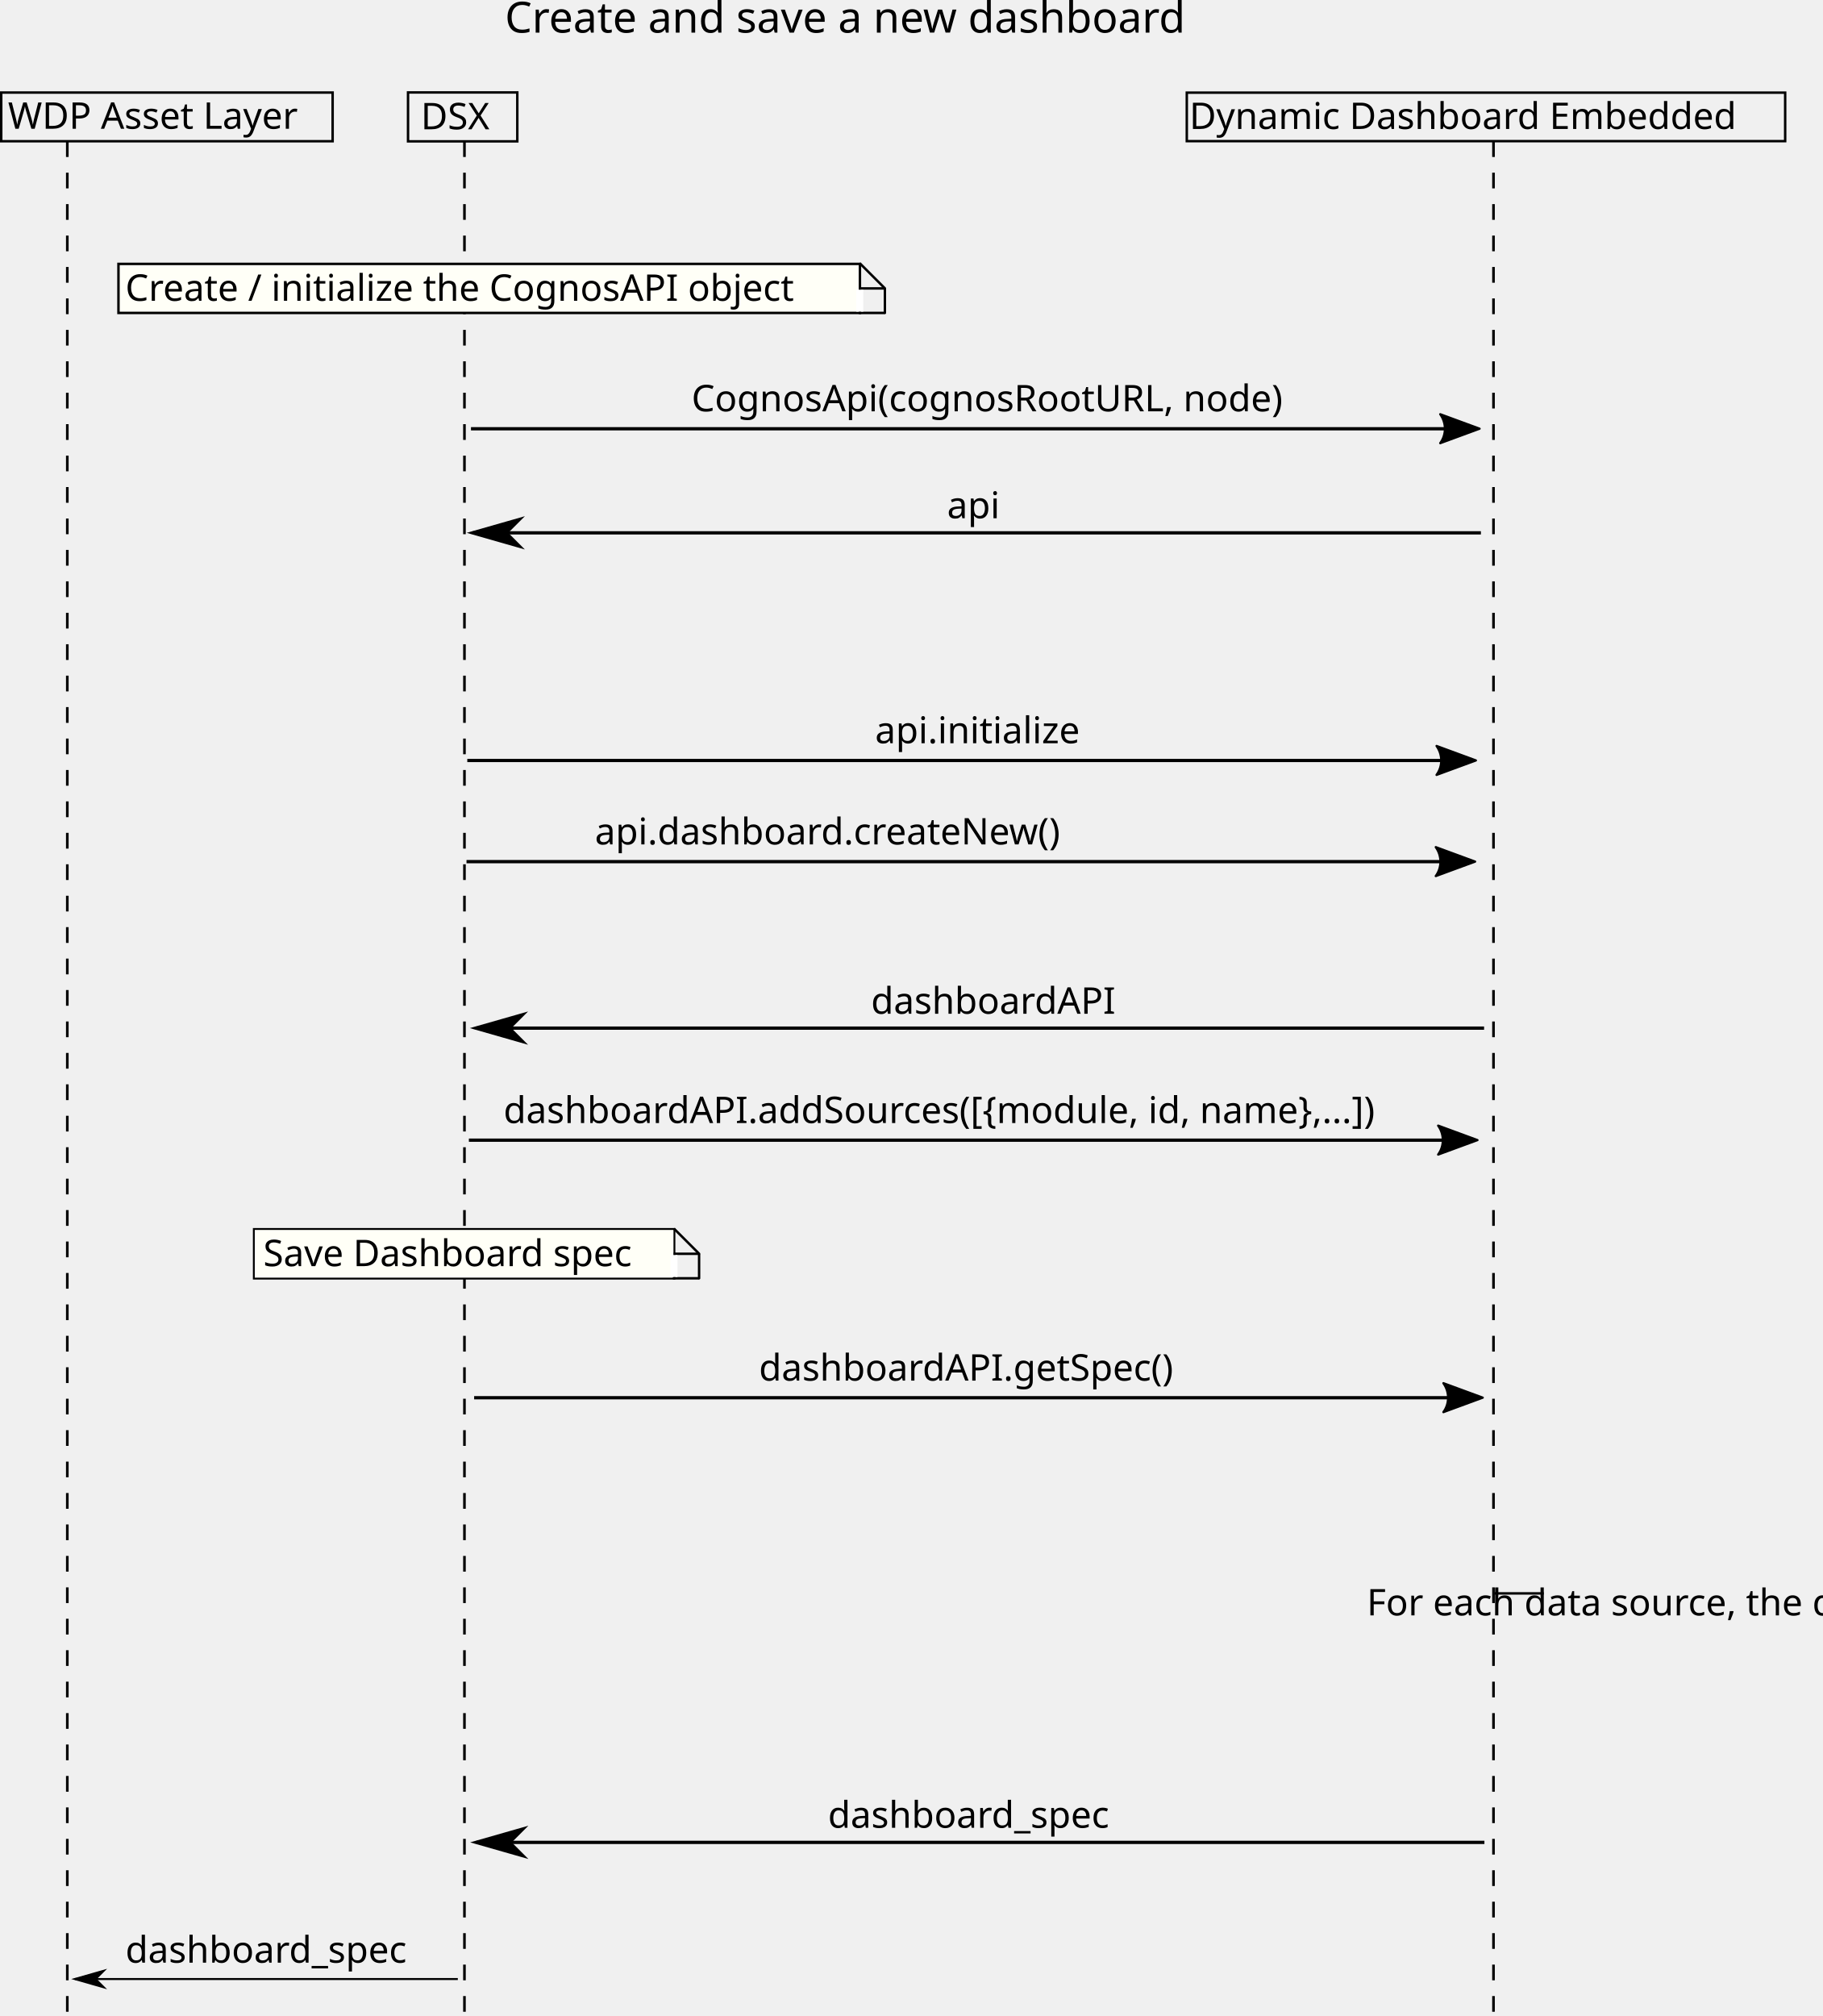
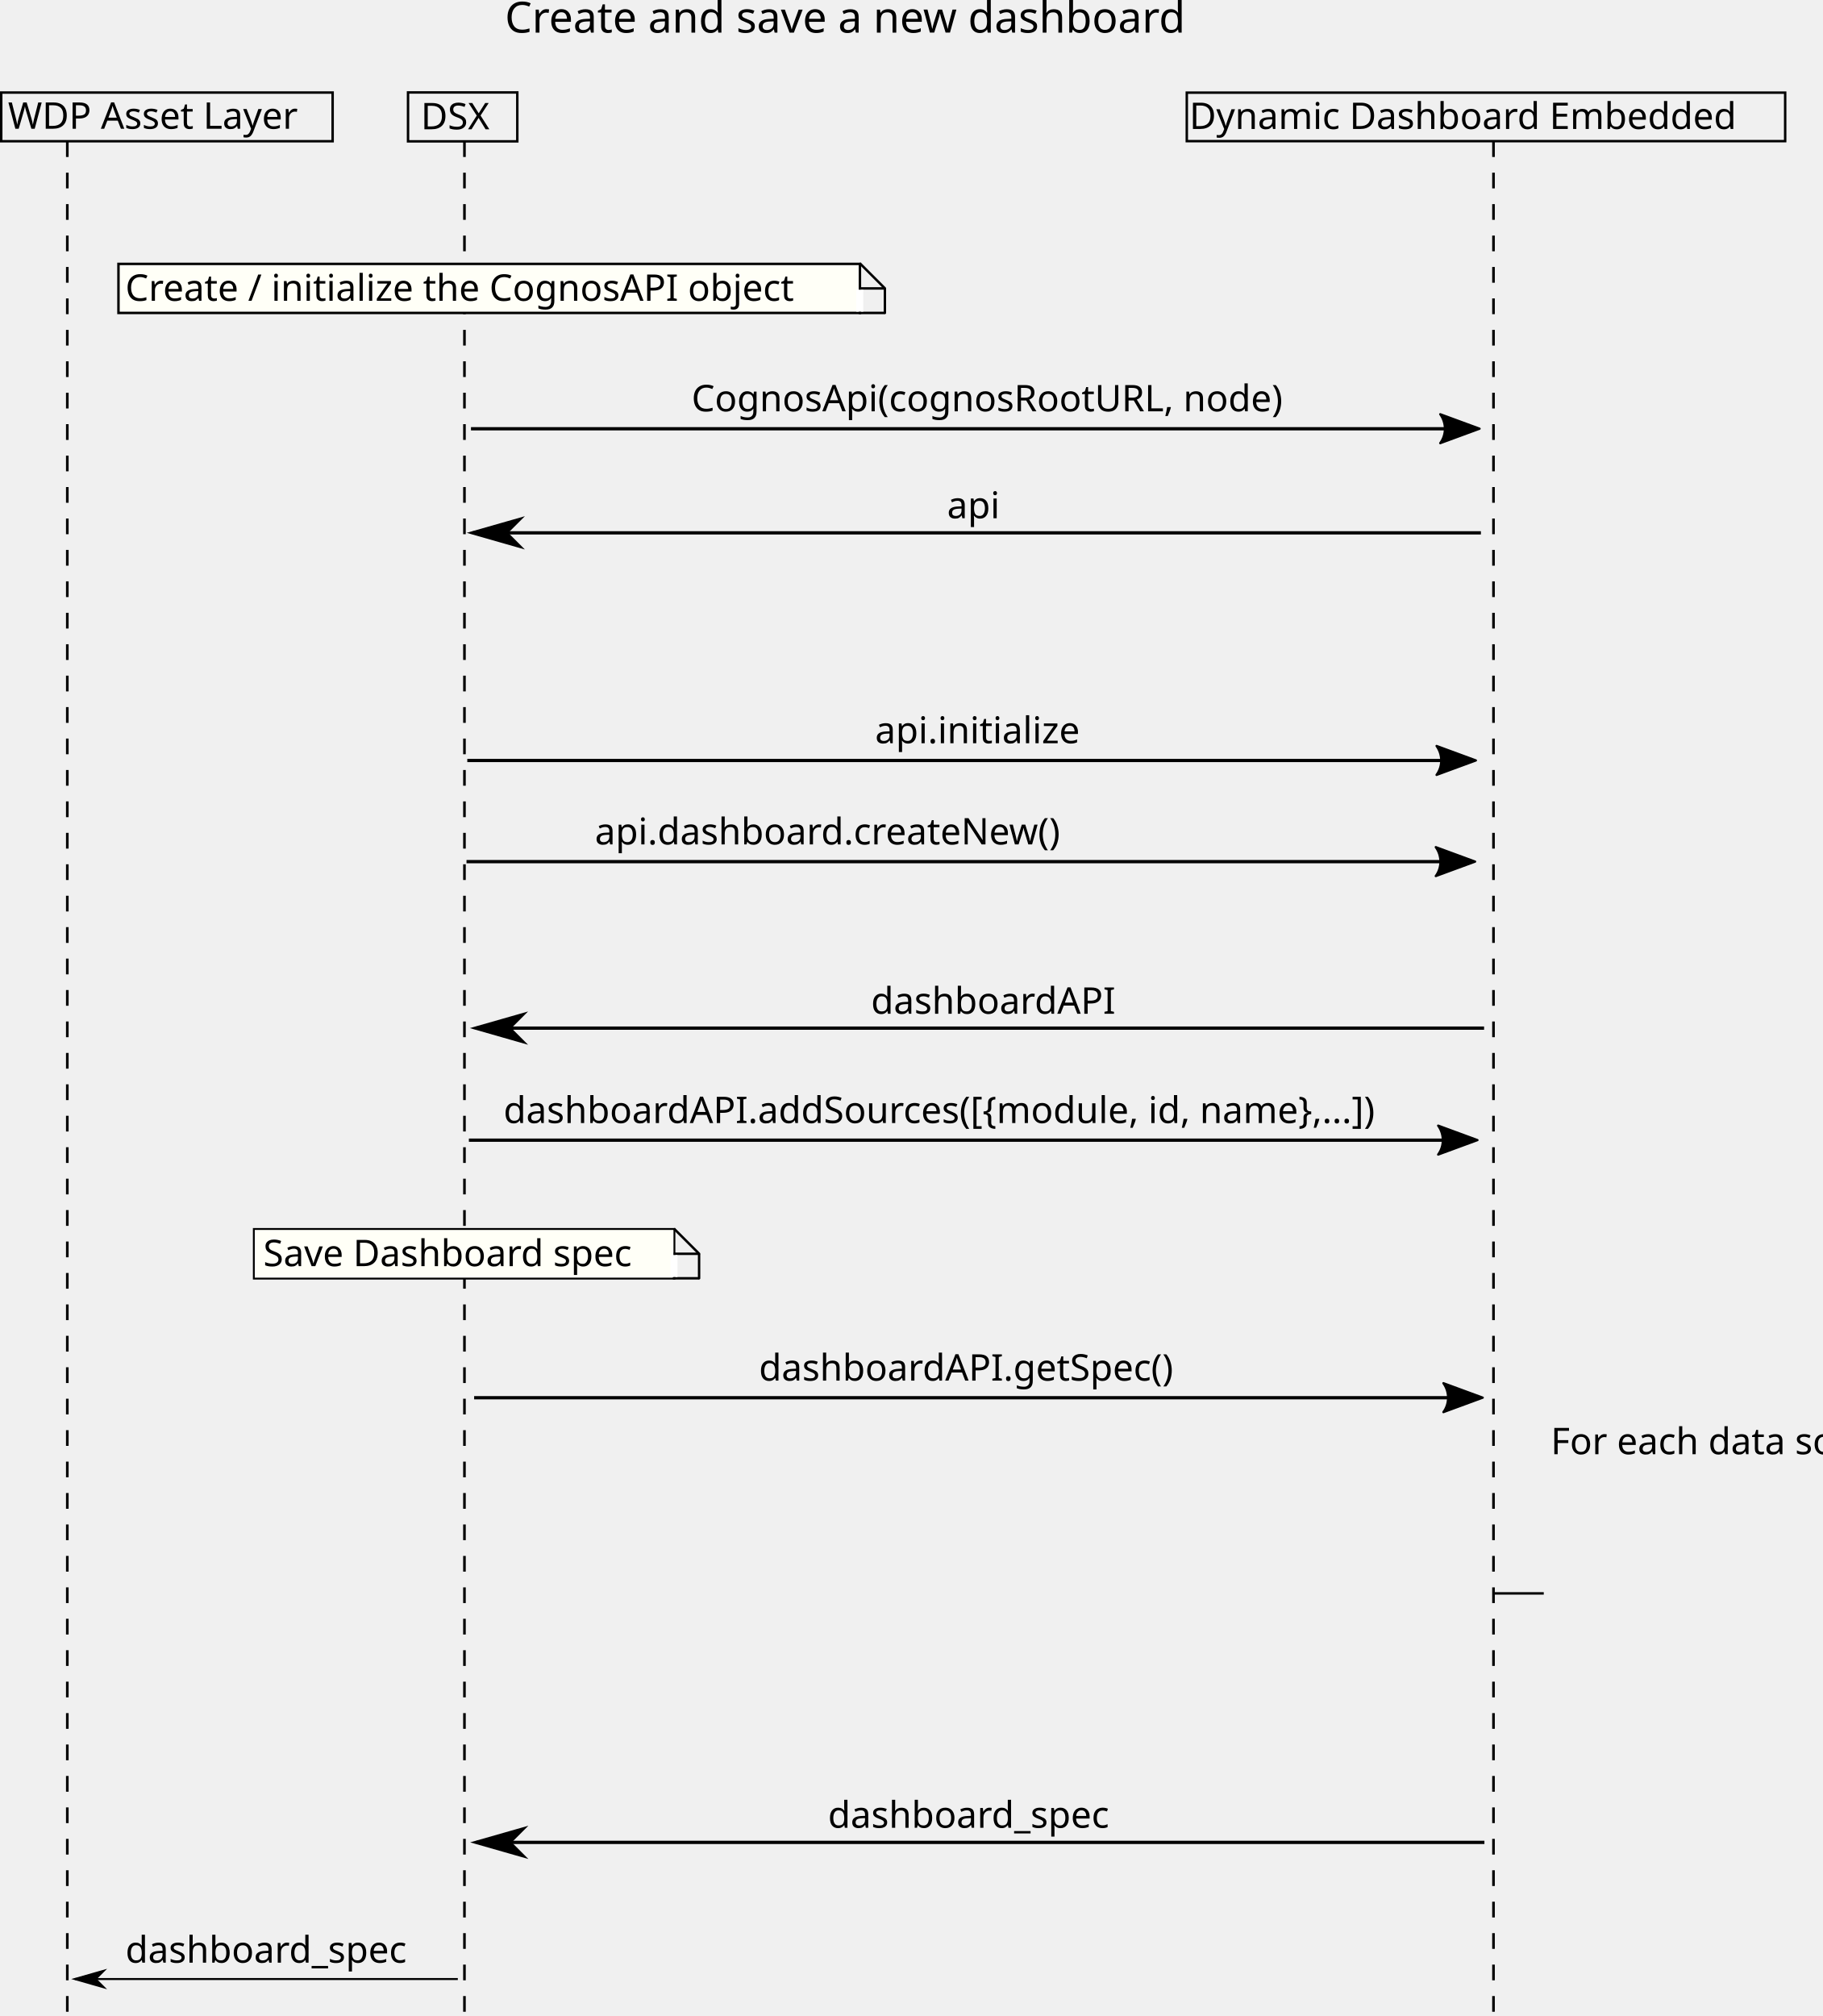
<svg xmlns="http://www.w3.org/2000/svg" xmlns:ns1="http://www.openswatchbook.org/uri/2009/osb" width="209.715mm" height="231.949mm" viewBox="0 0 743.085 821.867" id="svg3369" version="1.1">
  <defs id="defs3371">
    <marker style="overflow:visible" id="marker8772" refX="0" refY="0" orient="auto">
      <path transform="matrix(-1.1,0,0,-1.1,-1.1,0)" d="M 8.719,4.034 -2.207,0.016 8.719,-4.002 c -1.745,2.372 -1.735,5.617 -6e-7,8.035 z" style="fill:#000000;fill-opacity:1;fill-rule:evenodd;stroke:#000000;stroke-width:0.625;stroke-linejoin:round;stroke-opacity:1" id="path8774" />
    </marker>
    <marker orient="auto" refY="0" refX="0" id="Arrow2Lend" style="overflow:visible">
      <path id="path5926" style="fill:#000000;fill-opacity:1;fill-rule:evenodd;stroke:#000000;stroke-width:0.625;stroke-linejoin:round;stroke-opacity:1" d="M 8.719,4.034 -2.207,0.016 8.719,-4.002 c -1.745,2.372 -1.735,5.617 -6e-7,8.035 z" transform="matrix(-1.1,0,0,-1.1,-1.1,0)" />
    </marker>
    <marker style="overflow:visible" id="marker7066" refX="0" refY="0" orient="auto">
      <path transform="matrix(0.8,0,0,0.8,10,0)" style="fill:#000000;fill-opacity:1;fill-rule:evenodd;stroke:#000000;stroke-width:1pt;stroke-opacity:1" d="M 0,0 5,-5 -12.5,0 5,5 0,0 Z" id="path7068" />
    </marker>
    <marker orient="auto" refY="0" refX="0" id="Arrow1Lend" style="overflow:visible">
      <path id="path5908" d="M 0,0 5,-5 -12.5,0 5,5 0,0 Z" style="fill:#000000;fill-opacity:1;fill-rule:evenodd;stroke:#000000;stroke-width:1pt;stroke-opacity:1" transform="matrix(-0.8,0,0,-0.8,-10,0)" />
    </marker>
    <marker orient="auto" refY="0" refX="0" id="Arrow1Lstart" style="overflow:visible">
      <path id="path5905" d="M 0,0 5,-5 -12.5,0 5,5 0,0 Z" style="fill:#000000;fill-opacity:1;fill-rule:evenodd;stroke:#000000;stroke-width:1pt;stroke-opacity:1" transform="matrix(0.8,0,0,0.8,10,0)" />
    </marker>
    <linearGradient id="linearGradient4425" ns1:paint="gradient">
      <stop style="stop-color:#000000;stop-opacity:1;" offset="0" id="stop4427" />
      <stop style="stop-color:#000000;stop-opacity:0;" offset="1" id="stop4429" />
    </linearGradient>
    <linearGradient id="linearGradient4345" ns1:paint="gradient">
      <stop style="stop-color:#000000;stop-opacity:1;" offset="0" id="stop4347" />
      <stop style="stop-color:#000000;stop-opacity:0;" offset="1" id="stop4349" />
    </linearGradient>
    <linearGradient id="linearGradient4337" ns1:paint="solid">
      <stop style="stop-color:#ffffff;stop-opacity:1;" offset="0" id="stop4339" />
    </linearGradient>
    <marker orient="auto" refY="0" refX="0" id="Arrow2Lend-5" style="overflow:visible">
      <path id="path5926-3" style="fill:#000000;fill-opacity:1;fill-rule:evenodd;stroke:#000000;stroke-width:0.625;stroke-linejoin:round;stroke-opacity:1" d="M 8.719,4.034 -2.207,0.016 8.719,-4.002 c -1.745,2.372 -1.735,5.617 -6e-7,8.035 z" transform="matrix(-1.1,0,0,-1.1,-1.1,0)" />
    </marker>
    <marker orient="auto" refY="0" refX="0" id="Arrow2Lend-9" style="overflow:visible">
      <path id="path5926-8" style="fill:#000000;fill-opacity:1;fill-rule:evenodd;stroke:#000000;stroke-width:0.625;stroke-linejoin:round;stroke-opacity:1" d="M 8.719,4.034 -2.207,0.016 8.719,-4.002 c -1.745,2.372 -1.735,5.617 -6e-7,8.035 z" transform="matrix(-1.1,0,0,-1.1,-1.1,0)" />
    </marker>
    <marker orient="auto" refY="0" refX="0" id="Arrow2Lend-5-1" style="overflow:visible">
      <path id="path5926-3-8" style="fill:#000000;fill-opacity:1;fill-rule:evenodd;stroke:#000000;stroke-width:0.625;stroke-linejoin:round;stroke-opacity:1" d="M 8.719,4.034 -2.207,0.016 8.719,-4.002 c -1.745,2.372 -1.735,5.617 -6e-7,8.035 z" transform="matrix(-1.1,0,0,-1.1,-1.1,0)" />
    </marker>
    <marker style="overflow:visible" id="marker7066-0" refX="0" refY="0" orient="auto">
      <path transform="matrix(0.8,0,0,0.8,10,0)" style="fill:#000000;fill-opacity:1;fill-rule:evenodd;stroke:#000000;stroke-width:1pt;stroke-opacity:1" d="M 0,0 5,-5 -12.5,0 5,5 0,0 Z" id="path7068-1" />
    </marker>
    <marker orient="auto" refY="0" refX="0" id="Arrow2Lend-5-1-1" style="overflow:visible">
      <path id="path5926-3-8-1" style="fill:#000000;fill-opacity:1;fill-rule:evenodd;stroke:#000000;stroke-width:0.625;stroke-linejoin:round;stroke-opacity:1" d="M 8.719,4.034 -2.207,0.016 8.719,-4.002 c -1.745,2.372 -1.735,5.617 -6e-7,8.035 z" transform="matrix(-1.1,0,0,-1.1,-1.1,0)" />
    </marker>
    <marker orient="auto" refY="0" refX="0" id="Arrow2Lend-5-1-1-1" style="overflow:visible">
      <path id="path5926-3-8-1-0" style="fill:#000000;fill-opacity:1;fill-rule:evenodd;stroke:#000000;stroke-width:0.625;stroke-linejoin:round;stroke-opacity:1" d="M 8.719,4.034 -2.207,0.016 8.719,-4.002 c -1.745,2.372 -1.735,5.617 -6e-7,8.035 z" transform="matrix(-1.1,0,0,-1.1,-1.1,0)" />
    </marker>
    <marker style="overflow:visible" id="marker7066-3" refX="0" refY="0" orient="auto">
      <path transform="matrix(0.8,0,0,0.8,10,0)" style="fill:#000000;fill-opacity:1;fill-rule:evenodd;stroke:#000000;stroke-width:1pt;stroke-opacity:1" d="M 0,0 5,-5 -12.5,0 5,5 0,0 Z" id="path7068-2" />
    </marker>
    <marker style="overflow:visible" id="marker7066-3-0" refX="0" refY="0" orient="auto">
      <path transform="matrix(0.8,0,0,0.8,10,0)" style="fill:#000000;fill-opacity:1;fill-rule:evenodd;stroke:#000000;stroke-width:1pt;stroke-opacity:1" d="M 0,0 5,-5 -12.5,0 5,5 0,0 Z" id="path7068-2-0" />
    </marker>
  </defs>
  <g id="layer1" transform="translate(-1.986036,-171.9235)">
    <rect style="fill:none;fill-rule:evenodd;stroke:#000000;stroke-width:1;stroke-linecap:butt;stroke-linejoin:miter;stroke-miterlimit:4;stroke-dasharray:none;stroke-opacity:1" id="rect3427" width="135.124" height="19.845" x="2.486" y="209.655" />
    <text xml:space="preserve" style="font-style:normal;font-variant:normal;font-weight:normal;font-stretch:normal;font-size:15px;line-height:125%;font-family:Sans;-inkscape-font-specification:'Sans, Normal';text-align:start;letter-spacing:0px;word-spacing:0px;writing-mode:lr-tb;text-anchor:start;fill:#000000;fill-opacity:1;stroke:none;stroke-width:1px;stroke-linecap:butt;stroke-linejoin:miter;stroke-opacity:1" x="5.231" y="224.405" id="text4235">
      <tspan id="tspan4237" x="5.231" y="224.405">WDP Asset Layer</tspan>
    </text>
    <flowRoot xml:space="preserve" id="flowRoot4239" style="font-style:normal;font-variant:normal;font-weight:normal;font-stretch:normal;font-size:15px;line-height:125%;font-family:Sans;-inkscape-font-specification:'Sans, Normal';text-align:start;letter-spacing:0px;word-spacing:0px;writing-mode:lr-tb;text-anchor:start;fill:#000000;fill-opacity:1;stroke:none;stroke-width:1px;stroke-linecap:butt;stroke-linejoin:miter;stroke-opacity:1" transform="translate(-2.571429,197.1429)">
      <flowRegion id="flowRegion4241">
        <rect id="rect4243" width="420" height="70" x="-230" y="22.362" />
      </flowRegion>
      <flowPara id="flowPara4245" />
    </flowRoot>
    <text xml:space="preserve" style="font-style:normal;font-variant:normal;font-weight:normal;font-stretch:normal;font-size:15px;line-height:125%;font-family:Sans;-inkscape-font-specification:'Sans, Normal';text-align:start;letter-spacing:0px;word-spacing:0px;writing-mode:lr-tb;text-anchor:start;fill:#000000;fill-opacity:1;stroke:none;stroke-width:1px;stroke-linecap:butt;stroke-linejoin:miter;stroke-opacity:1" x="173.577" y="224.625" id="text4235-9">
      <tspan id="tspan4237-9" x="173.577" y="224.625">DSX</tspan>
    </text>
    <text xml:space="preserve" style="font-style:normal;font-variant:normal;font-weight:normal;font-stretch:normal;font-size:15px;line-height:125%;font-family:Sans;-inkscape-font-specification:'Sans, Normal';text-align:start;letter-spacing:0px;word-spacing:0px;writing-mode:lr-tb;text-anchor:start;fill:#000000;fill-opacity:1;stroke:none;stroke-width:1px;stroke-linecap:butt;stroke-linejoin:miter;stroke-opacity:1" x="486.938" y="224.5" id="text4235-9-6">
      <tspan id="tspan4237-9-6" x="486.938" y="224.5">Dynamic Dashboard Embedded</tspan>
    </text>
    <rect style="fill:none;fill-rule:evenodd;stroke:#000000;stroke-width:1;stroke-linecap:butt;stroke-linejoin:miter;stroke-miterlimit:4;stroke-dasharray:none;stroke-opacity:1" id="rect3427-7" width="44.552" height="19.935" x="168.354" y="209.61" />
    <rect style="fill:none;fill-rule:evenodd;stroke:#000000;stroke-width:1;stroke-linecap:butt;stroke-linejoin:miter;stroke-miterlimit:4;stroke-dasharray:none;stroke-opacity:1" id="rect3427-3" width="243.98" height="19.773" x="485.879" y="209.691" />
    <path style="fill:none;fill-rule:evenodd;stroke:#000000;stroke-width:1.068;stroke-linecap:butt;stroke-linejoin:miter;stroke-miterlimit:4;stroke-dasharray:6.408, 6.408;stroke-dashoffset:0;stroke-opacity:1" d="m 29.429,229.505 c 0,764.286 0,764.286 0,764.286" id="path4304" />
    <path style="fill:none;fill-rule:evenodd;stroke:#000000;stroke-width:1.068;stroke-linecap:butt;stroke-linejoin:miter;stroke-miterlimit:4;stroke-dasharray:6.408, 6.408;stroke-dashoffset:0;stroke-opacity:1" d="m 191.357,229.505 c 0,764.286 0,764.286 0,764.286" id="path4304-4" />
    <path style="fill:none;fill-rule:evenodd;stroke:#000000;stroke-width:1.068;stroke-linecap:butt;stroke-linejoin:miter;stroke-miterlimit:4;stroke-dasharray:6.408, 6.408;stroke-dashoffset:0;stroke-opacity:1" d="m 610.934,229.505 c 0,764.286 0,764.286 0,764.286" id="path4304-1" />
    <path style="fill:none;fill-rule:evenodd;stroke:#000000;stroke-width:0.983px;stroke-linecap:round;stroke-linejoin:miter;stroke-opacity:1" d="m 362.786,299.5 c 0,-9.655 0,-9.655 0,-9.655" id="path4365" />
    <rect style="fill:#fffff7;fill-opacity:1;fill-rule:evenodd;stroke:#000000;stroke-width:1.004px;stroke-linecap:round;stroke-linejoin:miter;stroke-opacity:1" id="rect4423" width="302.318" height="19.996" x="50.288" y="279.507" />
    <text xml:space="preserve" style="font-style:normal;font-variant:normal;font-weight:normal;font-stretch:normal;font-size:15px;line-height:125%;font-family:Sans;-inkscape-font-specification:'Sans, Normal';text-align:start;letter-spacing:0px;word-spacing:0px;writing-mode:lr-tb;text-anchor:start;fill:#000000;fill-opacity:1;stroke:none;stroke-width:1px;stroke-linecap:butt;stroke-linejoin:miter;stroke-opacity:1" x="53.088" y="294.548" id="text4235-0">
      <tspan id="tspan4237-7" x="53.088" y="294.548">Create / initialize the CognosAPI object</tspan>
    </text>
    <path style="fill:none;fill-rule:evenodd;stroke:#000000;stroke-width:1px;stroke-linecap:round;stroke-linejoin:miter;stroke-opacity:1" d="m 352.429,299.505 10,0" id="path5891" />
    <path style="fill:none;fill-rule:evenodd;stroke:#000000;stroke-width:1px;stroke-linecap:butt;stroke-linejoin:miter;stroke-opacity:1" d="m 352.429,289.505 10,0" id="path5893" />
    <path style="fill:none;fill-rule:evenodd;stroke:#000000;stroke-width:1px;stroke-linecap:round;stroke-linejoin:miter;stroke-opacity:1" d="m 352.786,279.483 10,10" id="path5895" />
    <rect style="fill:#ffffff;fill-opacity:1;fill-rule:evenodd;stroke:#000000;stroke-width:0;stroke-linecap:butt;stroke-linejoin:miter;stroke-miterlimit:4;stroke-dasharray:none;stroke-opacity:1" id="rect5897" width="2.857" height="8.951" x="351.112" y="290.018" />
    <path style="fill:none;fill-rule:evenodd;stroke:#000000;stroke-width:1.336px;stroke-linecap:butt;stroke-linejoin:miter;stroke-opacity:1;marker-start:url(#marker7066)" d="m 194.849,389.147 c 410.951,0 410.951,0 410.951,0" id="path5899" />
    <path style="fill:none;fill-rule:evenodd;stroke:#000000;stroke-width:1.334px;stroke-linecap:butt;stroke-linejoin:miter;stroke-opacity:1;marker-end:url(#marker8772)" d="m 194.016,346.713 c 409.465,0 409.465,0 409.465,0" id="path5899-5" />
    <text xml:space="preserve" style="font-style:normal;font-variant:normal;font-weight:normal;font-stretch:normal;font-size:15px;line-height:125%;font-family:Sans;-inkscape-font-specification:'Sans, Normal';text-align:start;letter-spacing:0px;word-spacing:0px;writing-mode:lr-tb;text-anchor:start;fill:#000000;fill-opacity:1;stroke:none;stroke-width:1px;stroke-linecap:butt;stroke-linejoin:miter;stroke-opacity:1" x="283.944" y="339.607" id="text7236">
      <tspan id="tspan7238" x="283.944" y="339.607">CognosApi(cognosRootURL, node)</tspan>
    </text>
    <text xml:space="preserve" style="font-style:normal;font-variant:normal;font-weight:normal;font-stretch:normal;font-size:15px;line-height:125%;font-family:Sans;-inkscape-font-specification:'Sans, Normal';text-align:start;letter-spacing:0px;word-spacing:0px;writing-mode:lr-tb;text-anchor:start;fill:#000000;fill-opacity:1;stroke:none;stroke-width:1px;stroke-linecap:butt;stroke-linejoin:miter;stroke-opacity:1" x="388.137" y="383.193" id="text7648">
      <tspan id="tspan7650" x="388.137" y="383.193">api</tspan>
    </text>
    <path style="fill:none;fill-rule:evenodd;stroke:#000000;stroke-width:1.334px;stroke-linecap:butt;stroke-linejoin:miter;stroke-opacity:1;marker-end:url(#Arrow2Lend-5)" d="m 192.516,481.954 c 409.465,0 409.465,0 409.465,0" id="path5899-5-0" />
    <text xml:space="preserve" style="font-style:normal;font-variant:normal;font-weight:normal;font-stretch:normal;font-size:15px;line-height:125%;font-family:Sans;-inkscape-font-specification:'Sans, Normal';text-align:start;letter-spacing:0px;word-spacing:0px;writing-mode:lr-tb;text-anchor:start;fill:#000000;fill-opacity:1;stroke:none;stroke-width:1px;stroke-linecap:butt;stroke-linejoin:miter;stroke-opacity:1" x="358.784" y="474.909" id="text7236-8">
      <tspan id="tspan7238-4" x="358.784" y="474.909">api.initialize</tspan>
    </text>
    <path style="fill:none;fill-rule:evenodd;stroke:#000000;stroke-width:1.334px;stroke-linecap:butt;stroke-linejoin:miter;stroke-opacity:1;marker-end:url(#Arrow2Lend-5-1)" d="m 192.194,523.197 c 409.465,0 409.465,0 409.465,0" id="path5899-5-0-6" />
    <text xml:space="preserve" style="font-style:normal;font-variant:normal;font-weight:normal;font-stretch:normal;font-size:15px;line-height:125%;font-family:Sans;-inkscape-font-specification:'Sans, Normal';text-align:start;letter-spacing:0px;word-spacing:0px;writing-mode:lr-tb;text-anchor:start;fill:#000000;fill-opacity:1;stroke:none;stroke-width:1px;stroke-linecap:butt;stroke-linejoin:miter;stroke-opacity:1" x="244.535" y="516.17" id="text7236-8-2">
      <tspan id="tspan7238-4-0" x="244.535" y="516.17">api.dashboard.createNew()</tspan>
    </text>
    <path style="fill:none;fill-rule:evenodd;stroke:#000000;stroke-width:1.336px;stroke-linecap:butt;stroke-linejoin:miter;stroke-opacity:1;marker-start:url(#marker7066-0)" d="m 196.142,591.057 c 410.951,0 410.951,0 410.951,0" id="path5899-54" />
    <text xml:space="preserve" style="font-style:normal;font-variant:normal;font-weight:normal;font-stretch:normal;font-size:15px;line-height:125%;font-family:Sans;-inkscape-font-specification:'Sans, Normal';text-align:start;letter-spacing:0px;word-spacing:0px;writing-mode:lr-tb;text-anchor:start;fill:#000000;fill-opacity:1;stroke:none;stroke-width:1px;stroke-linecap:butt;stroke-linejoin:miter;stroke-opacity:1" x="357.137" y="585.193" id="text7648-1">
      <tspan id="tspan7650-3" x="357.137" y="585.193">dashboardAPI</tspan>
    </text>
    <path style="fill:none;fill-rule:evenodd;stroke:#000000;stroke-width:1.334px;stroke-linecap:butt;stroke-linejoin:miter;stroke-opacity:1;marker-end:url(#Arrow2Lend-5-1-1)" d="m 193.166,636.733 c 409.465,0 409.465,0 409.465,0" id="path5899-5-0-6-4" />
    <text xml:space="preserve" style="font-style:normal;font-variant:normal;font-weight:normal;font-stretch:normal;font-size:15px;line-height:125%;font-family:Sans;-inkscape-font-specification:'Sans, Normal';text-align:start;letter-spacing:0px;word-spacing:0px;writing-mode:lr-tb;text-anchor:start;fill:#000000;fill-opacity:1;stroke:none;stroke-width:1px;stroke-linecap:butt;stroke-linejoin:miter;stroke-opacity:1" x="207.286" y="629.756" id="text7236-8-2-1">
      <tspan id="tspan7238-4-0-0" x="207.286" y="629.756">dashboardAPI.addSources([{module, id, name},...])</tspan>
    </text>
    <path style="fill:none;fill-rule:evenodd;stroke:#000000;stroke-width:0.983px;stroke-linecap:round;stroke-linejoin:miter;stroke-opacity:1" d="m 287.029,693.054 c 0,-9.655 0,-9.655 0,-9.655" id="path4365-1" />
    <rect style="fill:#fffff7;fill-opacity:1;fill-rule:evenodd;stroke:#000000;stroke-width:0.761px;stroke-linecap:round;stroke-linejoin:miter;stroke-opacity:1" id="rect4423-4" width="171.489" height="20.239" x="105.481" y="672.939" />
    <text xml:space="preserve" style="font-style:normal;font-variant:normal;font-weight:normal;font-stretch:normal;font-size:15px;line-height:125%;font-family:Sans;-inkscape-font-specification:'Sans, Normal';text-align:start;letter-spacing:0px;word-spacing:0px;writing-mode:lr-tb;text-anchor:start;fill:#000000;fill-opacity:1;stroke:none;stroke-width:1px;stroke-linecap:butt;stroke-linejoin:miter;stroke-opacity:1" x="109.332" y="688.101" id="text4235-0-2">
      <tspan id="tspan4237-7-3" x="109.332" y="688.101">Save Dashboard spec</tspan>
    </text>
    <path style="fill:none;fill-rule:evenodd;stroke:#000000;stroke-width:1px;stroke-linecap:round;stroke-linejoin:miter;stroke-opacity:1" d="m 276.672,693.058 10,0" id="path5891-5" />
    <path style="fill:none;fill-rule:evenodd;stroke:#000000;stroke-width:1px;stroke-linecap:butt;stroke-linejoin:miter;stroke-opacity:1" d="m 276.672,683.058 10,0" id="path5893-6" />
    <path style="fill:none;fill-rule:evenodd;stroke:#000000;stroke-width:1px;stroke-linecap:round;stroke-linejoin:miter;stroke-opacity:1" d="m 277.029,673.036 10,10" id="path5895-9" />
    <rect style="fill:#ffffff;fill-opacity:1;fill-rule:evenodd;stroke:#000000;stroke-width:0;stroke-linecap:butt;stroke-linejoin:miter;stroke-miterlimit:4;stroke-dasharray:none;stroke-opacity:1" id="rect5897-1" width="2.857" height="8.951" x="275.355" y="683.572" />
    <path style="fill:none;fill-rule:evenodd;stroke:#000000;stroke-width:1.334px;stroke-linecap:butt;stroke-linejoin:miter;stroke-opacity:1;marker-end:url(#Arrow2Lend-5-1-1-1)" d="m 195.309,741.733 c 409.465,0 409.465,0 409.465,0" id="path5899-5-0-6-4-5" />
    <text xml:space="preserve" style="font-style:normal;font-variant:normal;font-weight:normal;font-stretch:normal;font-size:15px;line-height:125%;font-family:Sans;-inkscape-font-specification:'Sans, Normal';text-align:start;letter-spacing:0px;word-spacing:0px;writing-mode:lr-tb;text-anchor:start;fill:#000000;fill-opacity:1;stroke:none;stroke-width:1px;stroke-linecap:butt;stroke-linejoin:miter;stroke-opacity:1" x="311.429" y="734.756" id="text7236-8-2-1-2">
      <tspan id="tspan7238-4-0-0-5" x="311.429" y="734.756">dashboardAPI.getSpec()</tspan>
    </text>
    <path style="fill:none;fill-rule:evenodd;stroke:#000000;stroke-width:1.336px;stroke-linecap:butt;stroke-linejoin:miter;stroke-opacity:1;marker-start:url(#marker7066-3)" d="m 196.278,923.005 c 410.951,0 410.951,0 410.951,0" id="path5899-55" />
    <text xml:space="preserve" style="font-style:normal;font-variant:normal;font-weight:normal;font-stretch:normal;font-size:15px;line-height:125%;font-family:Sans;-inkscape-font-specification:'Sans, Normal';text-align:start;letter-spacing:0px;word-spacing:0px;writing-mode:lr-tb;text-anchor:start;fill:#000000;fill-opacity:1;stroke:none;stroke-width:1px;stroke-linecap:butt;stroke-linejoin:miter;stroke-opacity:1" x="339.565" y="917.05" id="text7648-3">
      <tspan id="tspan7650-34" x="339.565" y="917.05">dashboard_spec</tspan>
    </text>
    <path style="display:inline;fill:none;fill-rule:evenodd;stroke:#000000;stroke-width:1px;stroke-linecap:butt;stroke-linejoin:miter;stroke-opacity:1" d="m 631.429,821.505 -20,0" id="path9534" />
    <path style="fill:none;fill-rule:evenodd;stroke:#000000;stroke-width:0.823px;stroke-linecap:butt;stroke-linejoin:miter;stroke-opacity:1;marker-start:url(#marker7066-3-0)" d="m 32.626,978.719 c 156.031,0 156.031,0 156.031,0" id="path5899-55-2" />
    <text xml:space="preserve" style="font-style:normal;font-variant:normal;font-weight:normal;font-stretch:normal;font-size:15px;line-height:125%;font-family:Sans;-inkscape-font-specification:'Sans, Normal';text-align:start;letter-spacing:0px;word-spacing:0px;writing-mode:lr-tb;text-anchor:start;fill:#000000;fill-opacity:1;stroke:none;stroke-width:1px;stroke-linecap:butt;stroke-linejoin:miter;stroke-opacity:1" x="53.137" y="972.05" id="text7648-3-6">
      <tspan id="tspan7650-34-3" x="53.137" y="972.05">dashboard_spec</tspan>
    </text>
    <text xml:space="preserve" style="font-style:normal;font-weight:normal;font-size:17.5px;line-height:125%;font-family:Sans;letter-spacing:0px;word-spacing:0px;fill:#000000;fill-opacity:1;stroke:none;stroke-width:1px;stroke-linecap:butt;stroke-linejoin:miter;stroke-opacity:1" x="207.857" y="185.219" id="text3433">
      <tspan id="tspan3435" x="207.857" y="185.219">Create and save a new dashboard</tspan>
    </text>
    <flowRoot xml:space="preserve" id="flowRoot3437" style="fill:black;stroke:none;stroke-opacity:1;stroke-width:1px;stroke-linejoin:miter;stroke-linecap:butt;fill-opacity:1;font-family:Sans;font-style:normal;font-weight:normal;font-size:12px;line-height:125%;letter-spacing:0px;word-spacing:0px">
      <flowRegion id="flowRegion3439">
        <rect id="rect3441" width="70" height="60" x="638.014" y="610.439" />
      </flowRegion>
      <flowPara id="flowPara3443" />
    </flowRoot>
    <flowRoot xml:space="preserve" id="flowRoot3445" style="fill:black;stroke:none;stroke-opacity:1;stroke-width:1px;stroke-linejoin:miter;stroke-linecap:butt;fill-opacity:1;font-family:Sans;font-style:normal;font-weight:normal;font-size:12px;line-height:125%;letter-spacing:0px;word-spacing:0px">
      <flowRegion id="flowRegion3447">
        <rect id="rect3449" width="140" height="240" x="628.014" y="590.439" />
      </flowRegion>
      <flowPara id="flowPara3451" />
    </flowRoot>
-     <text xml:space="preserve" style="font-style:normal;font-variant:normal;font-weight:normal;font-stretch:normal;font-size:15px;line-height:125%;font-family:Sans;-inkscape-font-specification:'Sans, Normal';text-align:start;letter-spacing:0px;word-spacing:0px;writing-mode:lr-tb;text-anchor:start;fill:#000000;fill-opacity:1;stroke:none;stroke-width:1px;stroke-linecap:butt;stroke-linejoin:miter;stroke-opacity:1" x="559.286" y="830.471" id="text7236-8-2-1-2-1">
-       <tspan id="tspan7238-4-0-0-5-5" x="559.286" y="830.471">For each data source, the dashboard specification contains both the ID and the module specification inline.</tspan>
+     <text xml:space="preserve" style="font-style:normal;font-variant:normal;font-weight:normal;font-stretch:normal;font-size:15px;line-height:125%;font-family:Sans;-inkscape-font-specification:'Sans, Normal';text-align:start;letter-spacing:0px;word-spacing:0px;writing-mode:lr-tb;text-anchor:start;fill:#000000;fill-opacity:1;stroke:none;stroke-width:1px;stroke-linecap:butt;stroke-linejoin:miter;stroke-opacity:1" x="634.286" y="764.756" id="text7236-8-2-1-2-1">
+       <tspan id="tspan7238-4-0-0-5-5" x="634.286" y="764.756">For each data source, the dashboard specification contains both the ID and the module specification inline.</tspan>
    </text>
+     <flowRoot xml:space="preserve" id="flowRoot3479" style="font-style:normal;font-weight:normal;font-size:15px;line-height:125%;font-family:Sans;letter-spacing:0px;word-spacing:0px;fill:#000000;fill-opacity:1;stroke:none;stroke-width:1px;stroke-linecap:butt;stroke-linejoin:miter;stroke-opacity:1;" transform="translate(1.986036,171.9235)">
+       <flowRegion id="flowRegion3481">
+         <rect id="rect3483" width="110" height="180" x="628.014" y="610.439" style="font-size:15px;" />
+       </flowRegion>
+       <flowPara id="flowPara3485">For each data source, the dashboard specification contains both the ID and the module specification inline.</flowPara>
+     </flowRoot>
  </g>
</svg>
